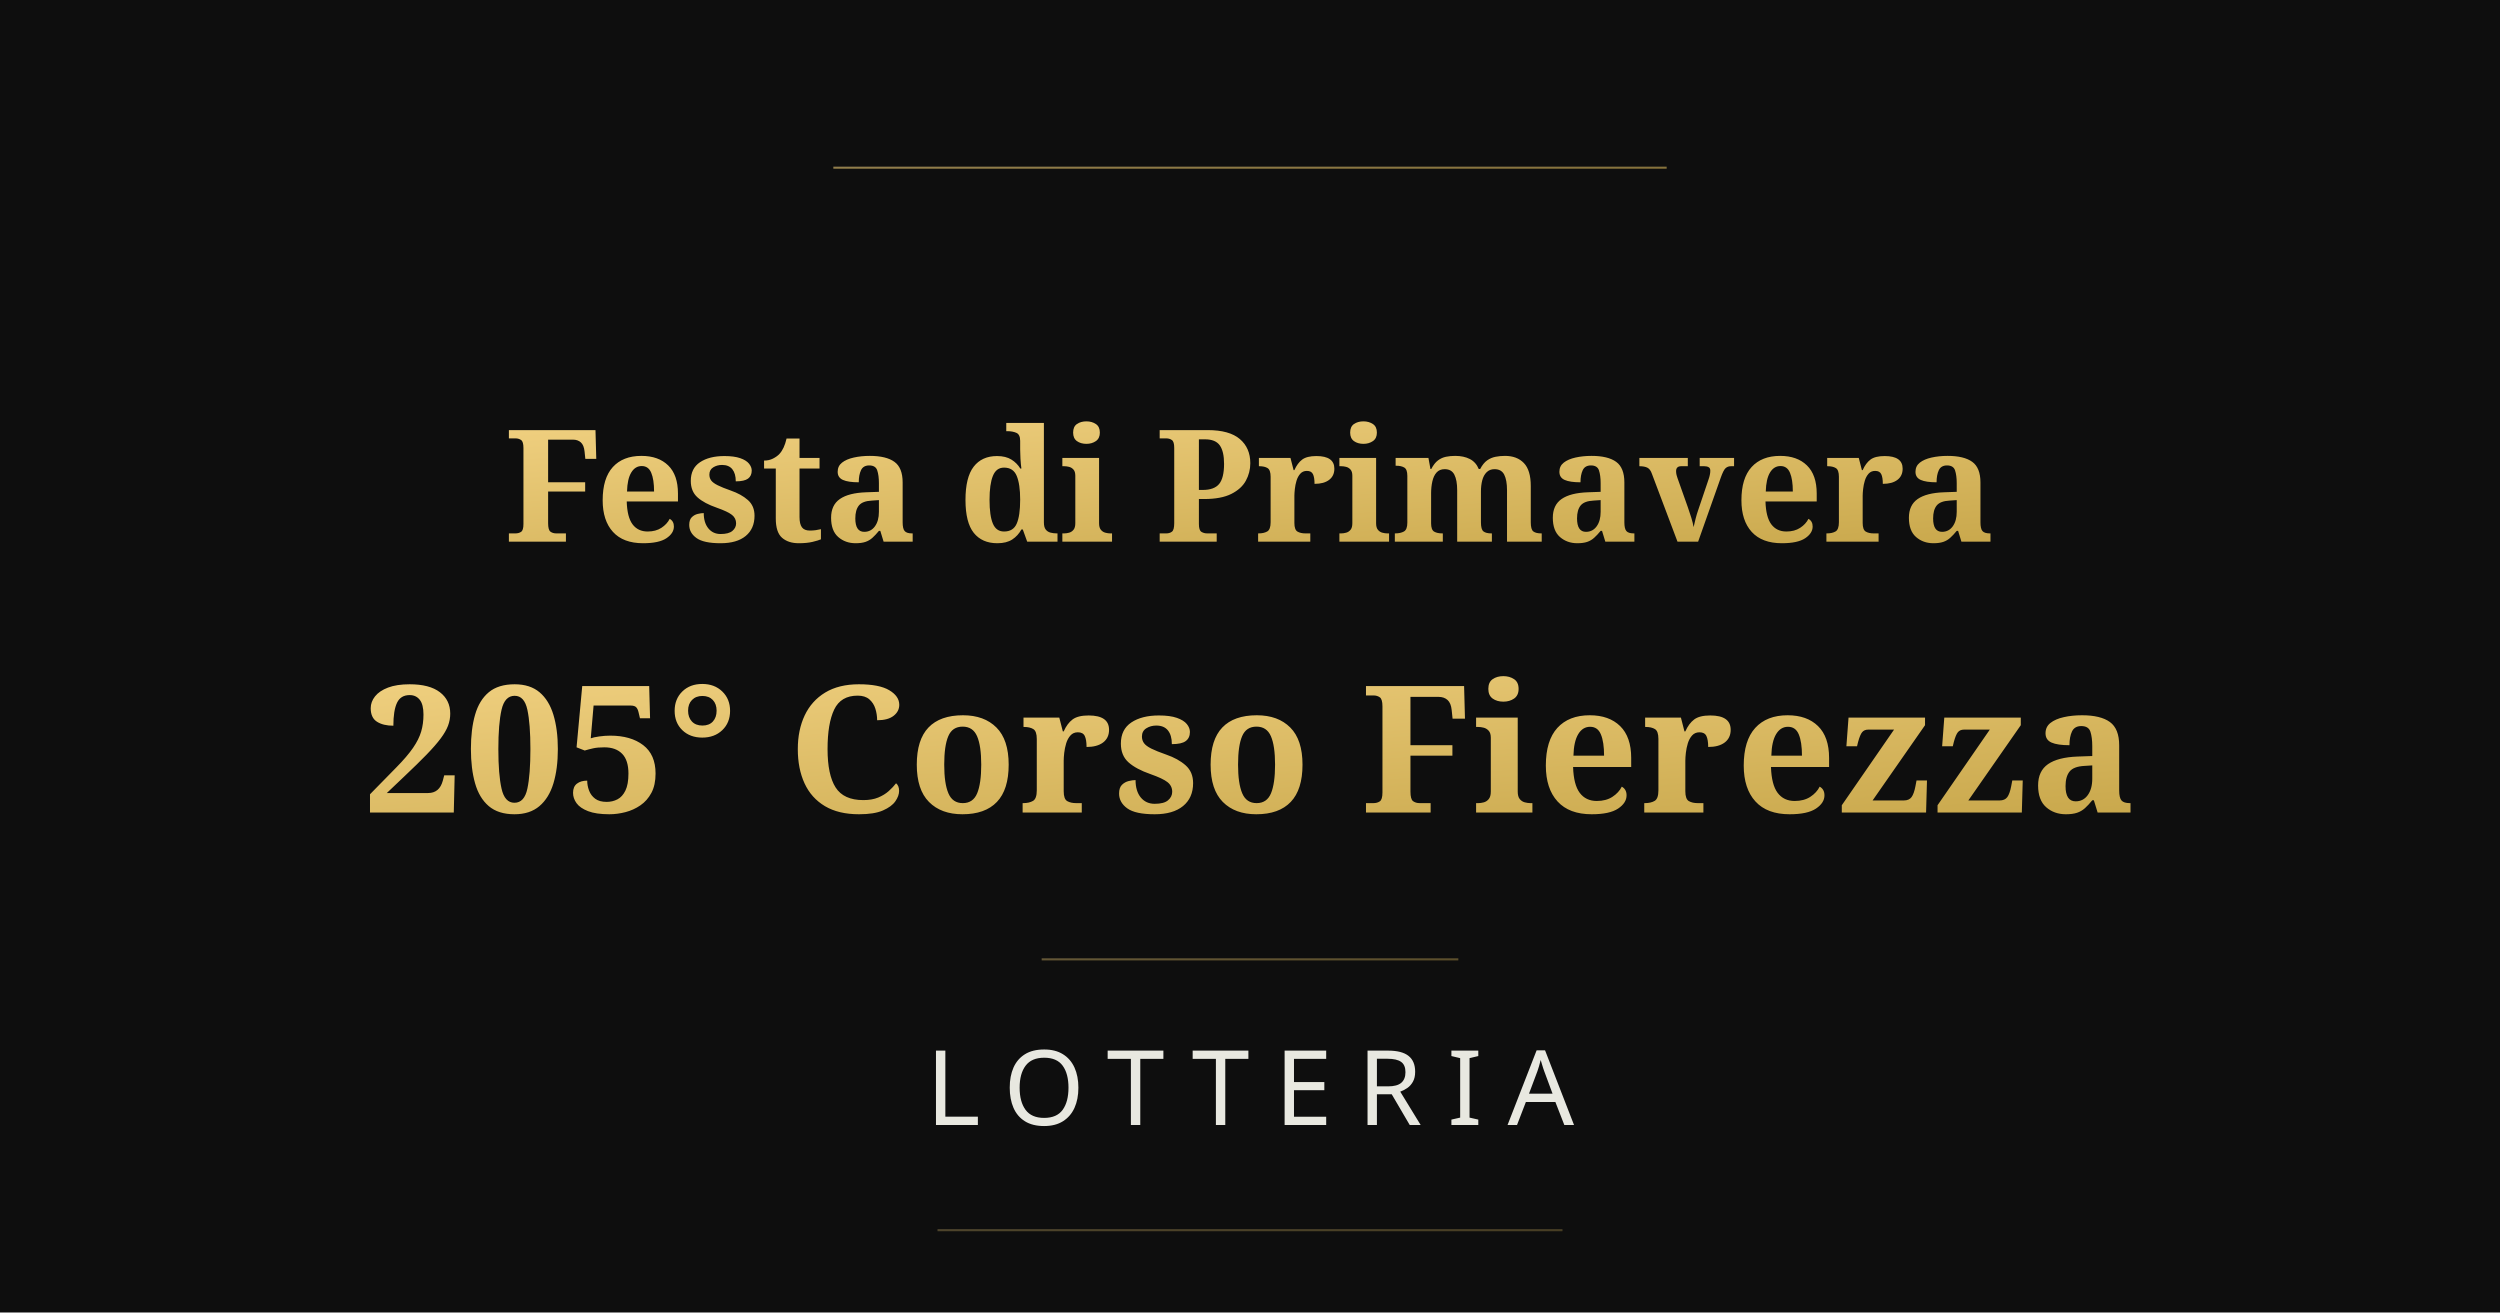
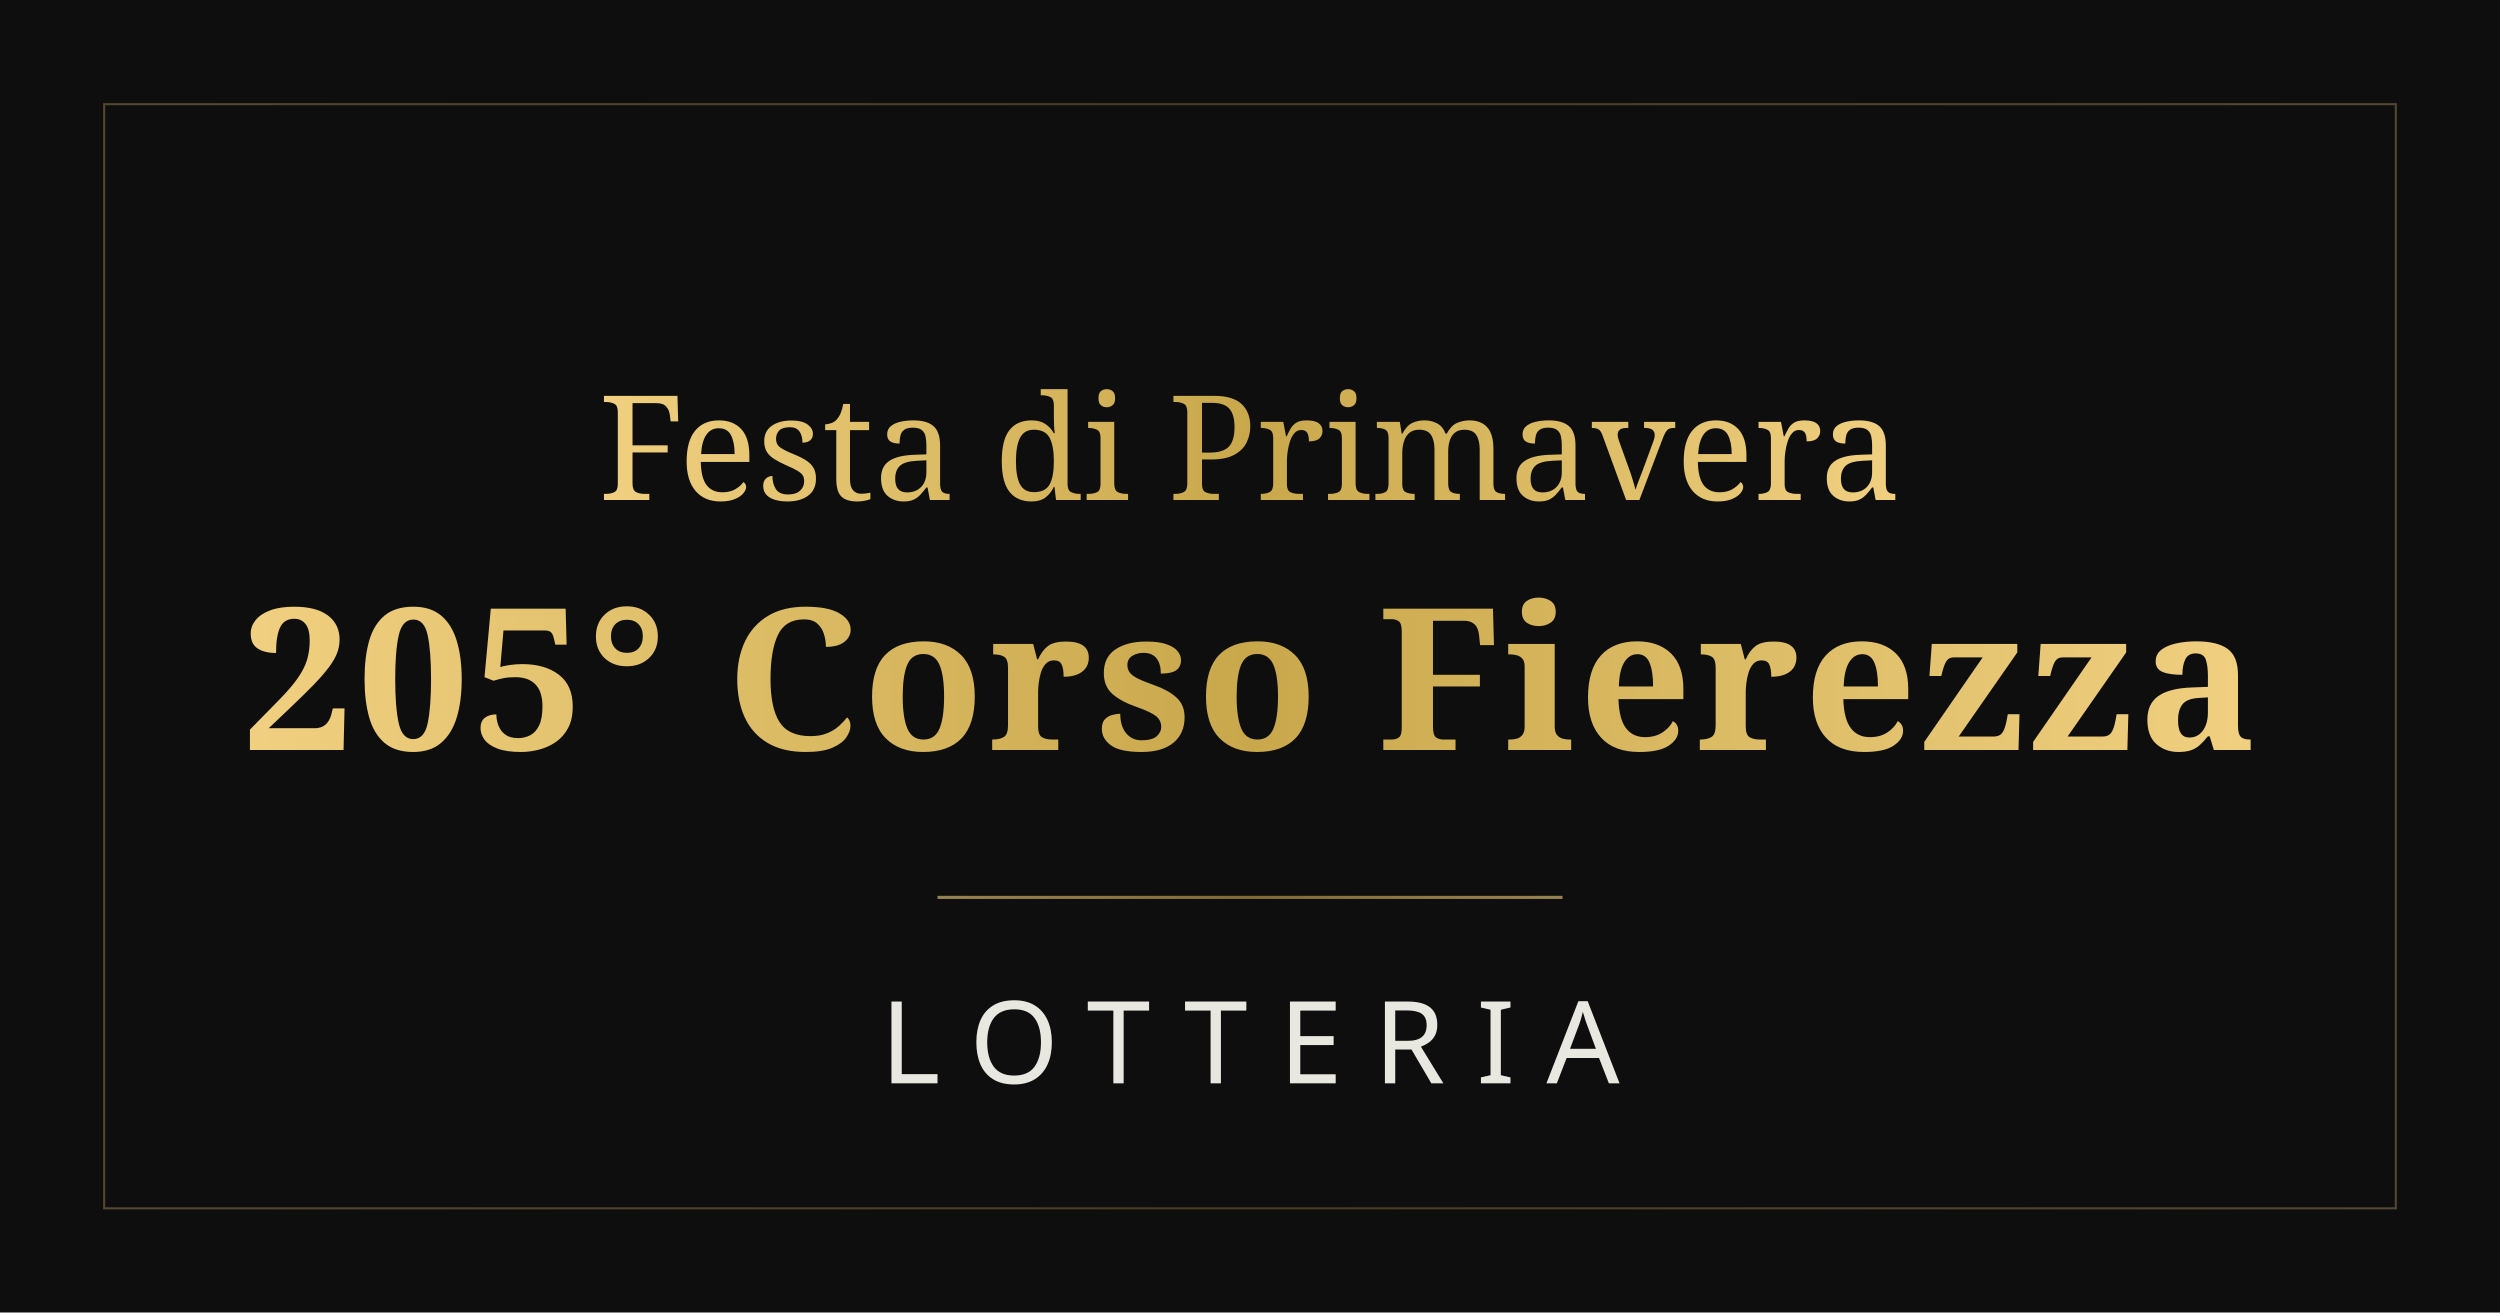
<svg xmlns="http://www.w3.org/2000/svg" viewBox="0 0 1200 630">
  <defs>
-     <linearGradient id="goldGradient" x1="0%" y1="0%" x2="100%" y2="100%">
-       <stop offset="0%" stop-color="#F0D080" />
-       <stop offset="100%" stop-color="#C9A84C" />
+     <linearGradient id="goldGrad" x1="0%" y1="0%" x2="100%" y2="0%">
+       <stop offset="0%" style="stop-color:#F0D080;stop-opacity:1" />
+       <stop offset="50%" style="stop-color:#C9A84C;stop-opacity:1" />
+       <stop offset="100%" style="stop-color:#F0D080;stop-opacity:1" />
    </linearGradient>
  </defs>
  <rect width="1200" height="630" fill="#0E0E0E" />
-   <rect x="400" y="80" width="400" height="1" fill="url(#goldGradient)" opacity="0.6" />
-   <text x="50%" y="260" text-anchor="middle" font-family="'Playfair Display', serif" font-size="75" font-weight="700" fill="url(#goldGradient)">
+   <rect x="50" y="50" width="1100" height="530" fill="none" stroke="url(#goldGrad)" stroke-width="1" opacity="0.3" />
+   <text x="50%" y="240" text-anchor="middle" font-family="'Playfair Display', serif" font-size="70" font-weight="400" fill="url(#goldGrad)">
    Festa di Primavera
  </text>
-   <text x="50%" y="390" text-anchor="middle" font-family="'Playfair Display', serif" font-size="85" font-weight="900" fill="url(#goldGradient)" letter-spacing="1">
+   <text x="50%" y="360" text-anchor="middle" font-family="'Playfair Display', serif" font-size="95" font-weight="900" fill="url(#goldGrad)" letter-spacing="2">
    205° Corso Fierezza
  </text>
-   <rect x="500" y="460" width="200" height="1" fill="url(#goldGradient)" opacity="0.4" />
-   <text x="50%" y="540" text-anchor="middle" font-family="'DM Sans', sans-serif" font-size="50" font-weight="400" fill="#E8E8E0" letter-spacing="12" text-transform="uppercase">
+   <rect x="450" y="430" width="300" height="1.5" fill="url(#goldGrad)" opacity="0.6" />
+   <text x="50%" y="520" text-anchor="middle" font-family="'DM Sans', sans-serif" font-size="55" font-weight="300" fill="#E8E8E0" letter-spacing="15">
    LOTTERIA
  </text>
-   <rect x="450" y="590" width="300" height="1" fill="url(#goldGradient)" opacity="0.3" />
</svg>
